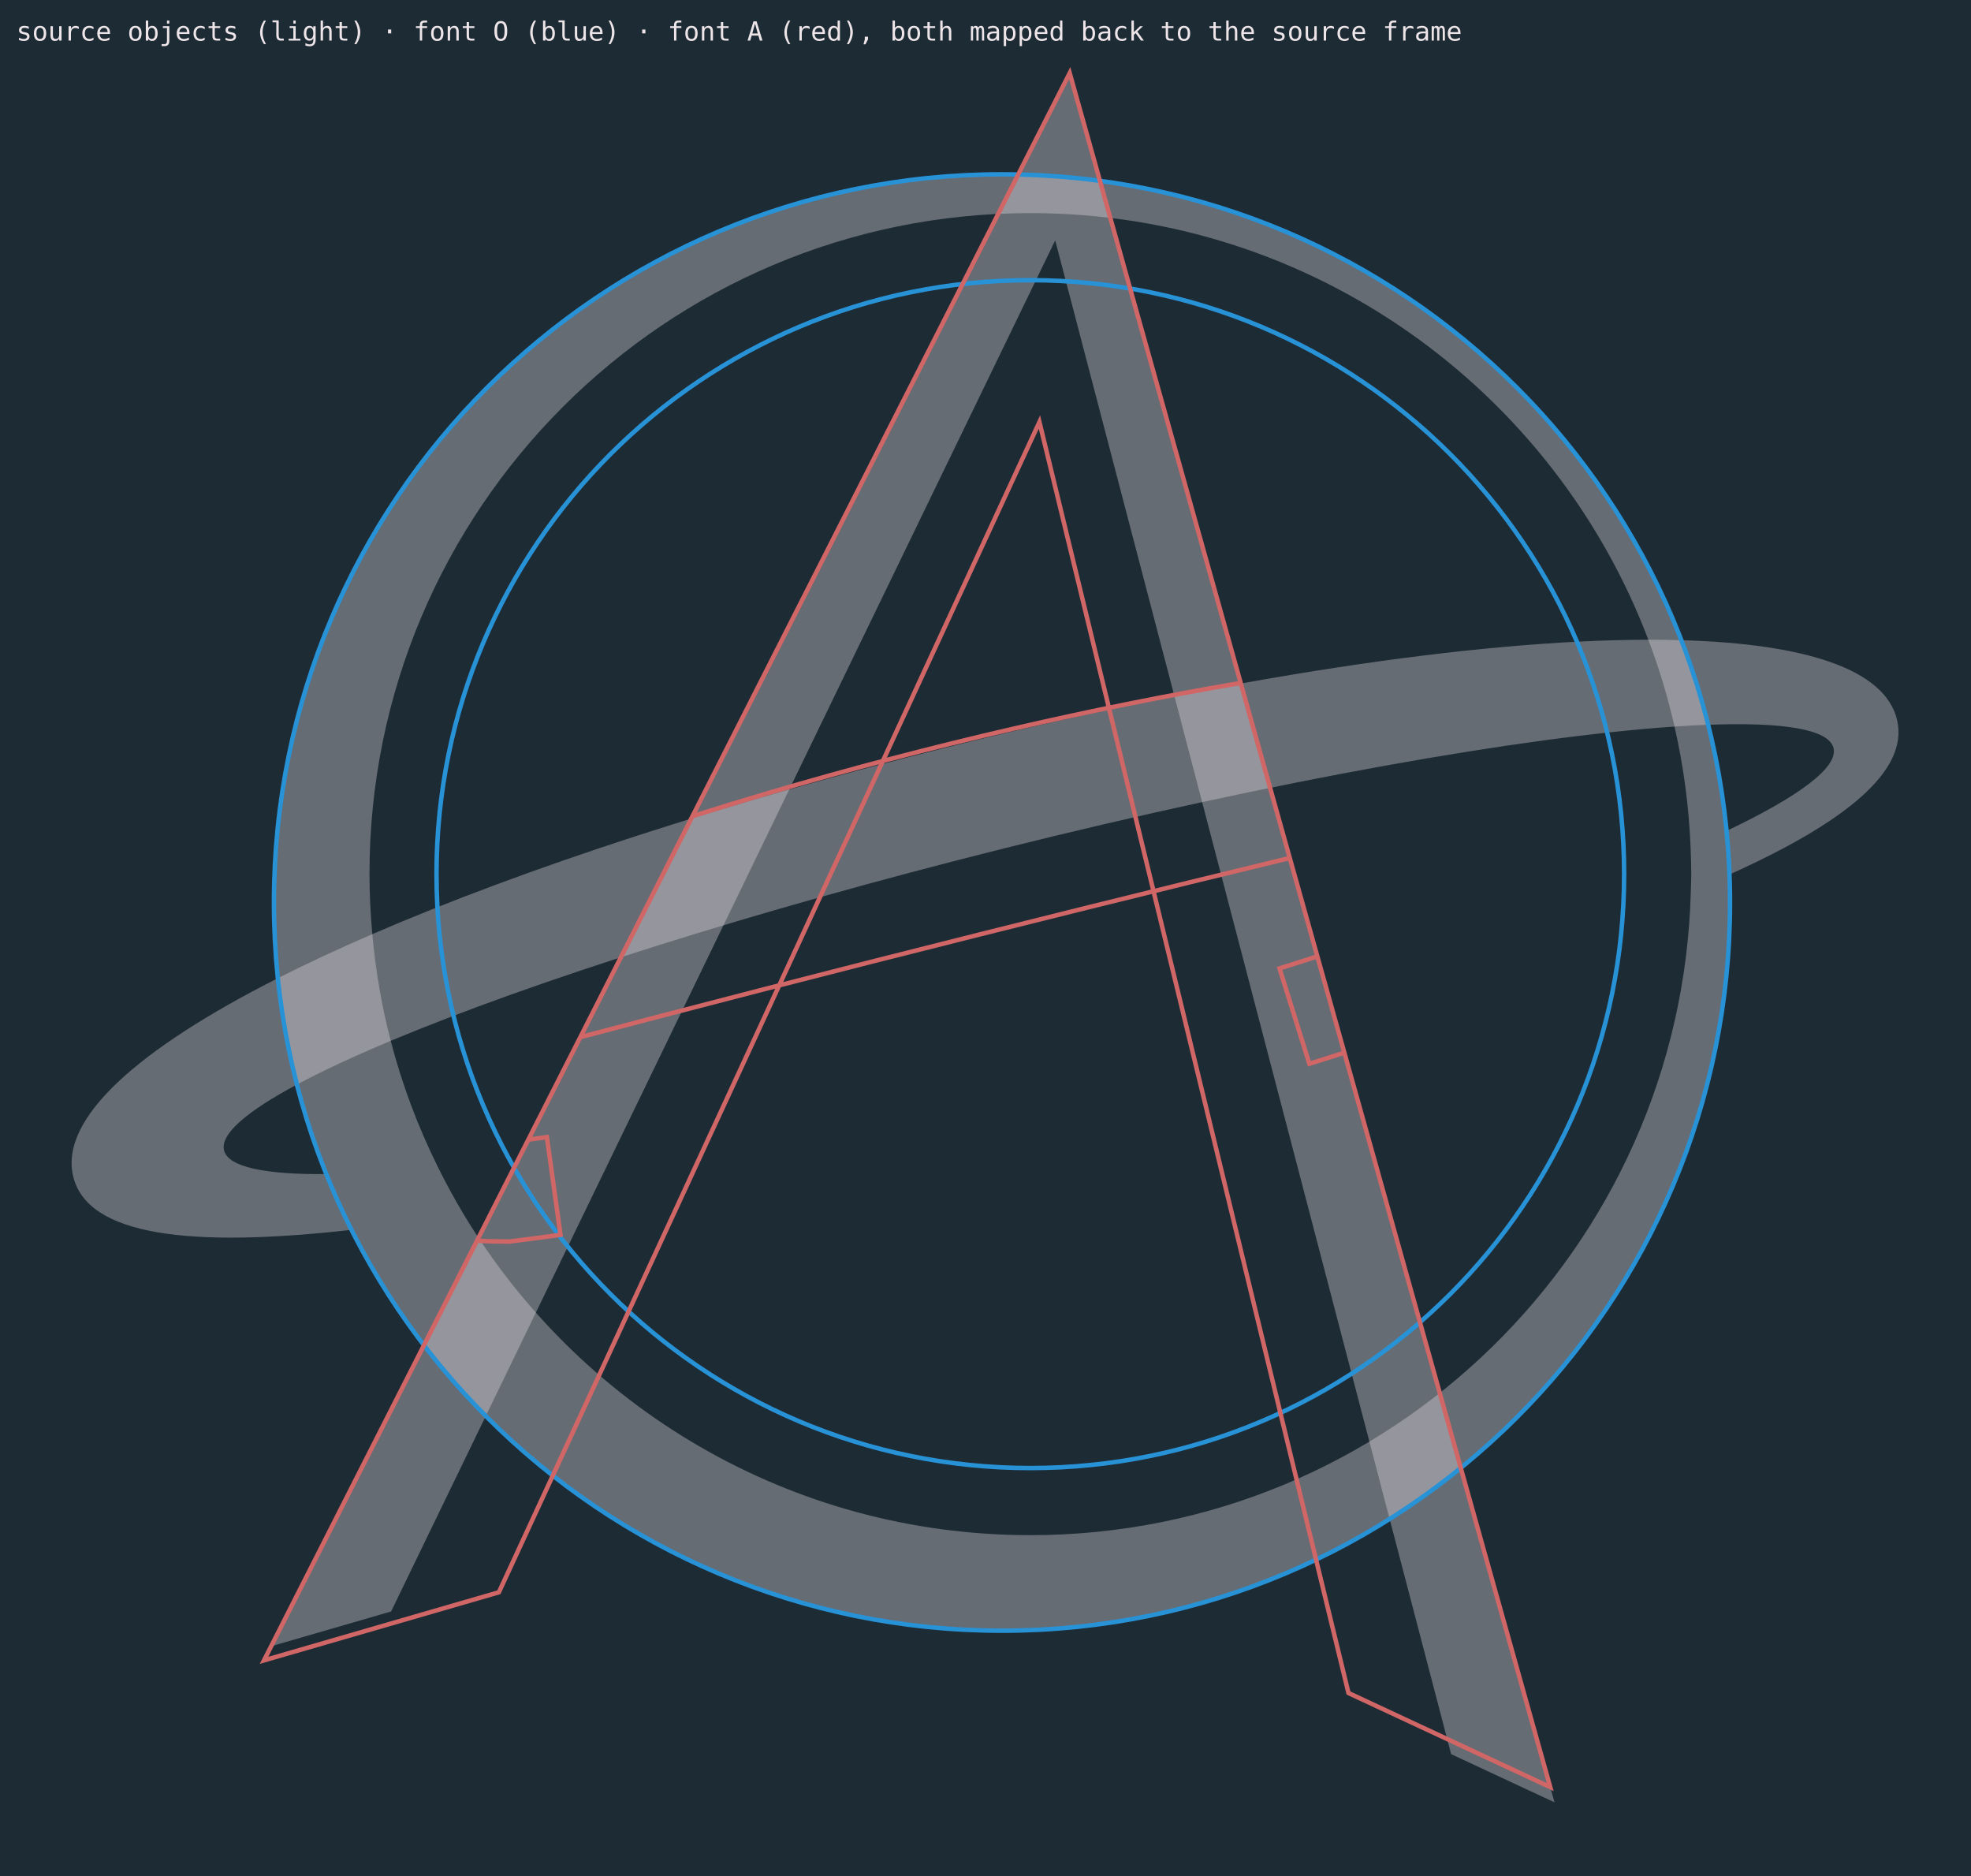
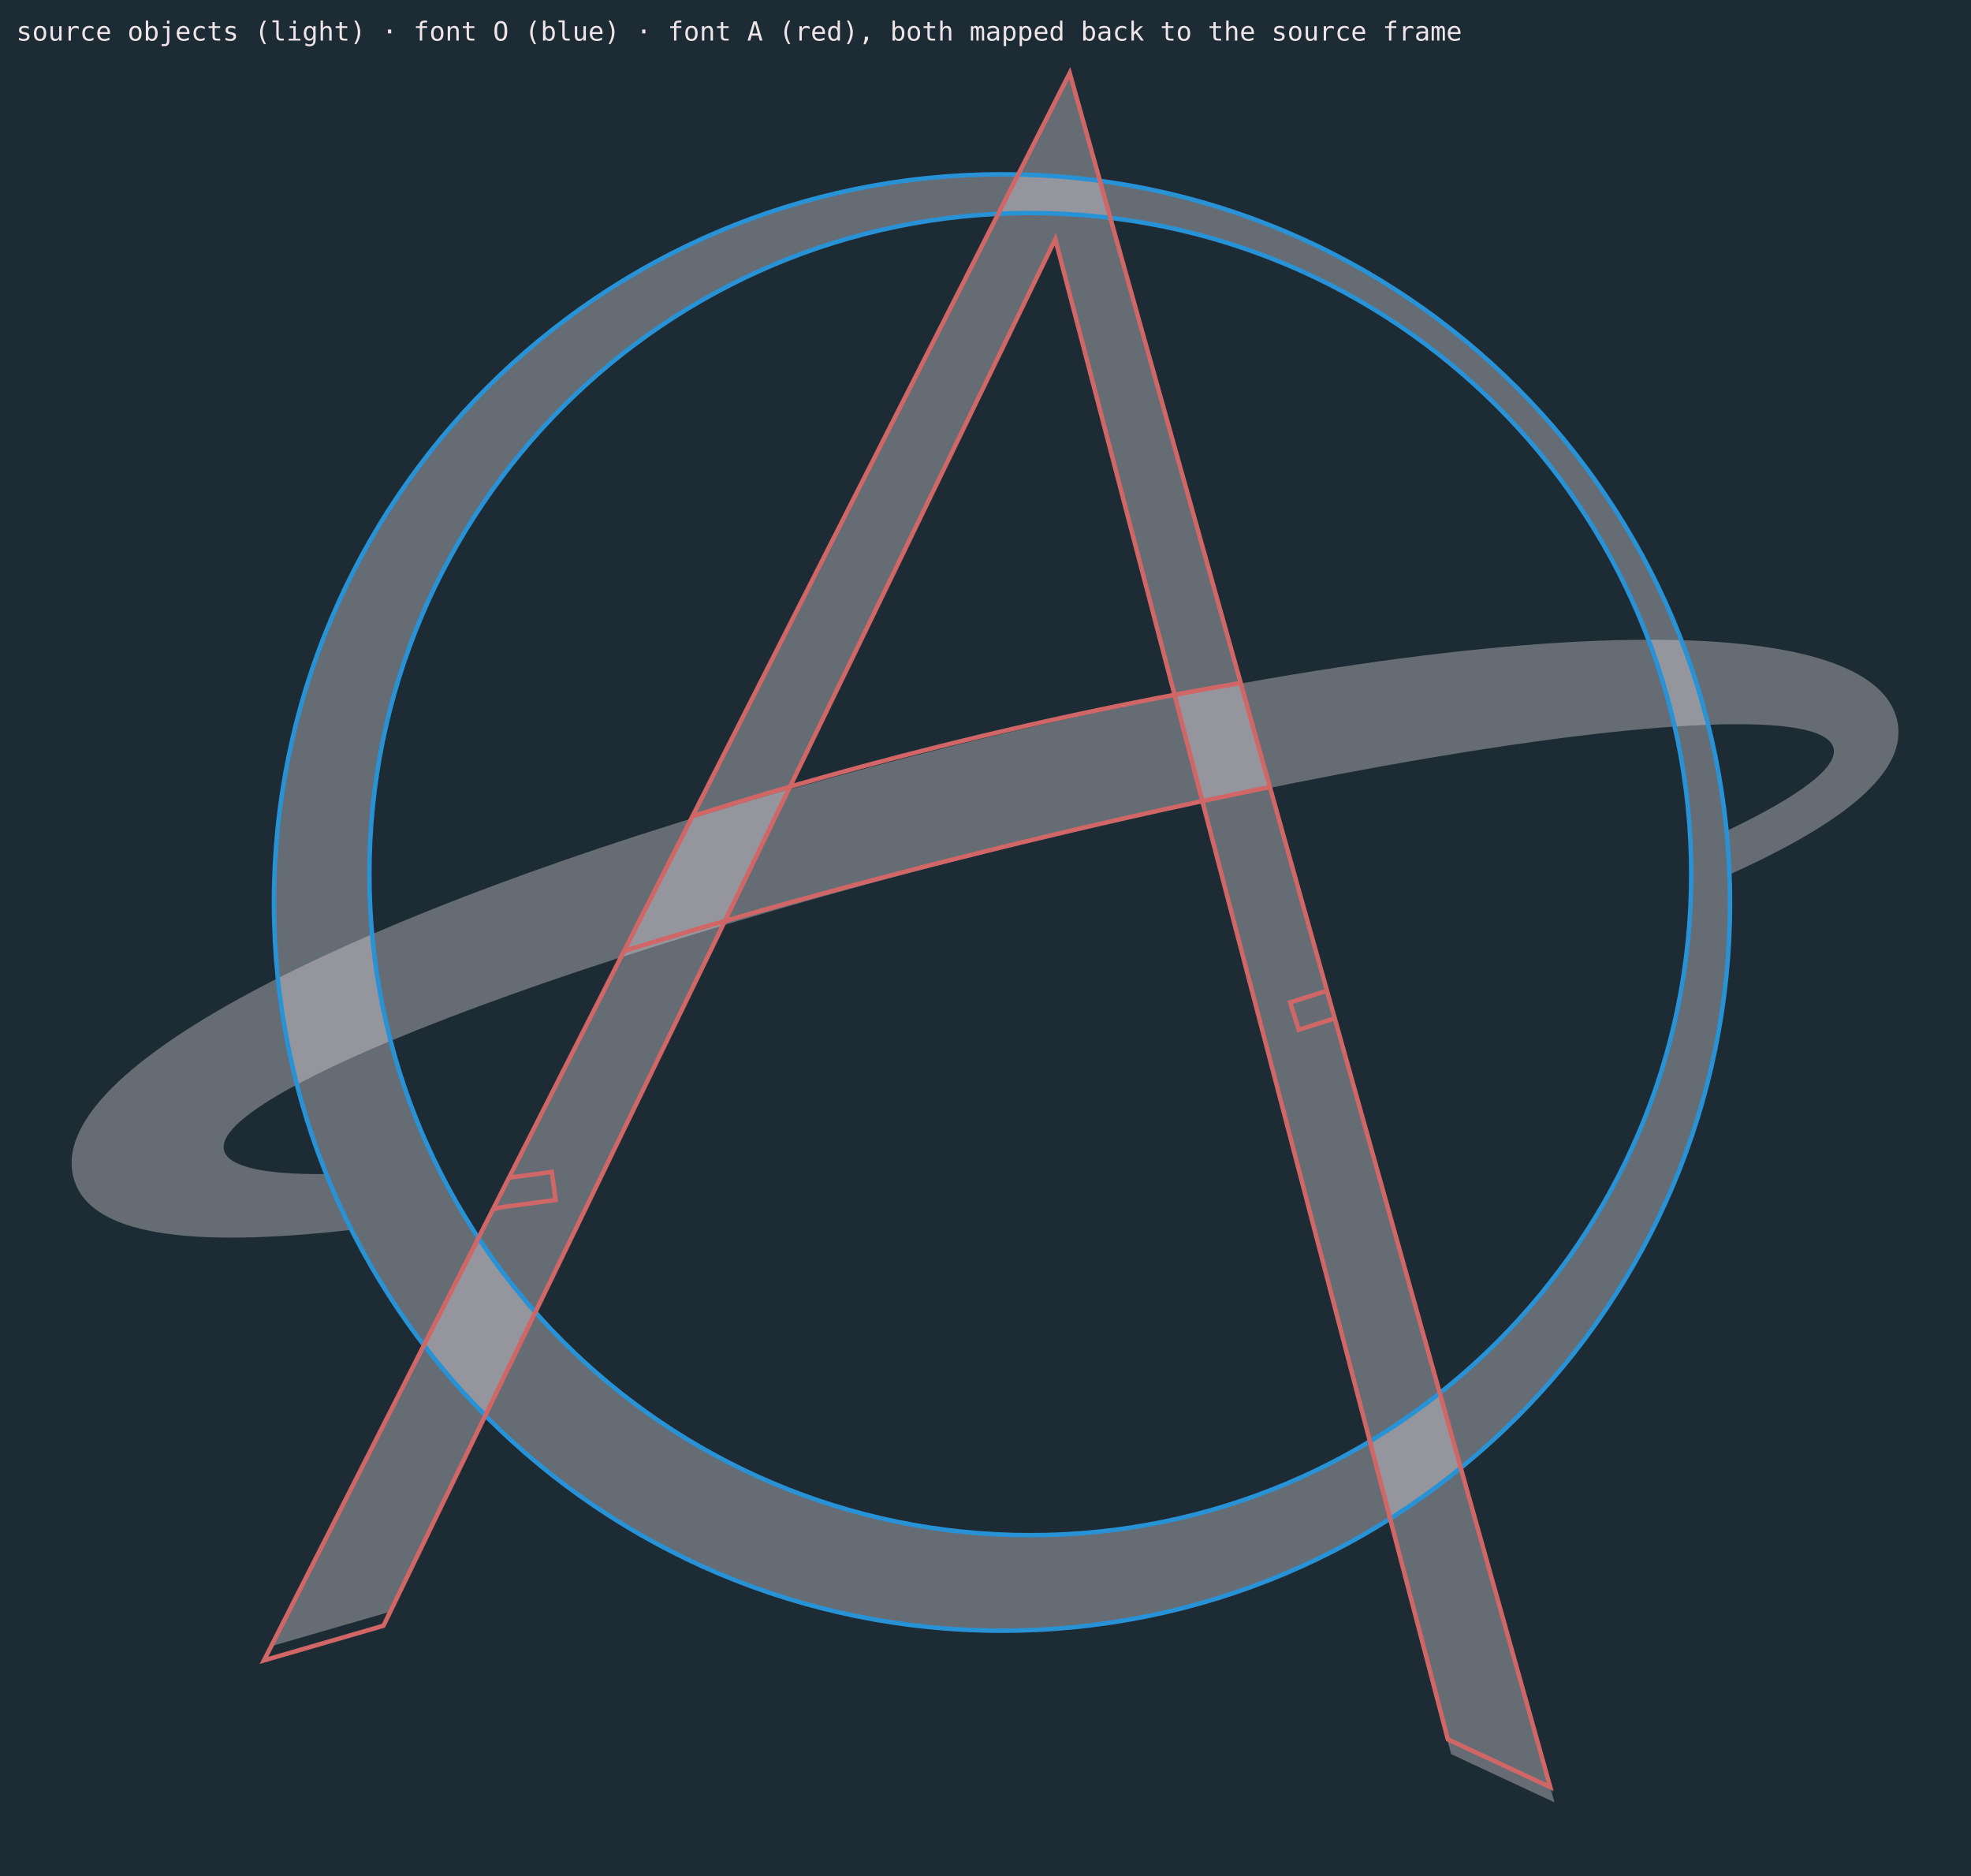
<svg xmlns="http://www.w3.org/2000/svg" width="971" height="924">
  <rect width="100%" height="100%" fill="#1D2B35" />
  <g transform="translate(34.96,930.73) scale(9,-9)">
    <path d="M52.516,19.400 C39.341,19.400 27.814,26.445 21.488,36.972 C20.986,37.809 20.519,38.669 20.084,39.548 C19.001,41.734 18.129,44.043 17.503,46.452 C17.011,48.342 16.675,50.294 16.495,52.291 C16.398,53.374 16.340,54.468 16.340,55.576 C16.340,75.555 32.537,91.752 52.516,91.752 C67.978,91.752 81.167,82.049 86.344,68.402 C86.927,66.866 87.405,65.279 87.776,63.651 C88.264,61.513 88.565,59.306 88.655,57.043 C88.674,56.556 88.692,56.068 88.692,55.576 C88.692,55.263 88.676,54.954 88.668,54.643 C88.172,35.096 72.182,19.400 52.516,19.400 Z M90.772,55.550 C90.742,56.352 90.694,57.149 90.617,57.937 C90.424,59.921 90.083,61.862 89.610,63.750 C89.212,65.333 88.715,66.876 88.135,68.379 C82.372,83.290 67.907,93.871 50.963,93.871 C28.955,93.871 11.114,76.030 11.114,54.023 C11.114,52.624 11.188,51.243 11.329,49.882 C11.534,47.895 11.883,45.951 12.370,44.061 C12.802,42.380 13.351,40.748 13.990,39.160 C14.408,38.121 14.869,37.104 15.370,36.110 C21.930,23.102 35.400,14.174 50.963,14.174 C72.970,14.174 90.811,32.015 90.811,54.023 C90.811,54.535 90.791,55.042 90.772,55.550 Z" fill="#EEE5E9" fill-opacity="0.35" fill-rule="nonzero" />
    <path d="M99.957,64.016 C99.303,66.786 94.961,68.185 88.135,68.380 C87.556,68.396 86.958,68.403 86.344,68.403 C76.825,68.391 63.178,66.321 48.072,62.545 C35.956,59.517 24.924,55.936 16.496,52.292 C14.641,51.490 12.915,50.686 11.329,49.883 C3.721,46.033 -0.618,42.233 0.116,39.060 C0.881,35.757 6.583,35.118 15.370,36.111 C14.869,37.105 14.409,38.122 13.991,39.161 C10.628,39.129 8.608,39.542 8.379,40.460 C8.159,41.341 9.614,42.589 12.370,44.062 C13.764,44.807 15.485,45.609 17.503,46.453 C25.274,49.702 37.332,53.549 51.052,56.979 C66.014,60.719 79.459,63.087 87.776,63.652 C88.418,63.695 89.031,63.729 89.610,63.750 C93.728,63.905 96.222,63.508 96.479,62.481 C96.745,61.418 94.578,59.823 90.618,57.938 C90.695,57.149 90.742,56.352 90.773,55.551 C97.104,58.397 100.617,61.220 99.957,64.016 Z" fill="#EEE5E9" fill-opacity="0.35" fill-rule="nonzero" />
    <path d="M10.958,13.321 L17.523,15.224 L53.876,90.260 L75.548,7.417 L81.207,4.778 L54.669,99.415 L10.958,13.321 Z" fill="#EEE5E9" fill-opacity="0.35" fill-rule="nonzero" />
-     <path d="M90.814,54.023 C90.814,76.032 72.972,93.875 50.963,93.875 C28.953,93.875 11.111,76.032 11.111,54.023 C11.111,32.014 28.953,14.172 50.963,14.172 C72.972,14.172 90.814,32.014 90.814,54.023 Z M85.017,55.577 C85.017,37.626 70.465,23.073 52.513,23.073 C34.562,23.073 20.009,37.626 20.009,55.577 C20.009,73.529 34.562,88.081 52.513,88.081 C70.465,88.081 85.017,73.529 85.017,55.577 Z" fill="none" stroke="#2892D7" stroke-width="0.244" fill-rule="nonzero" />
-     <path d="M10.566,12.548 L23.424,16.275 L53.012,80.319 L69.929,10.762 L80.973,5.612 L54.669,99.415 Z M64.028,66.039 C59.877,65.333 55.748,64.496 51.646,63.550 C47.104,62.503 42.593,61.321 38.123,60.001 C36.752,59.596 35.384,59.178 34.021,58.746 L27.882,46.654 C29.281,47.024 30.681,47.392 32.081,47.758 C39.935,49.809 47.804,51.804 55.683,53.758 C59.357,54.669 63.034,55.571 66.714,56.459 Z M22.227,35.517 L22.330,35.511 L22.501,35.501 L22.673,35.491 L22.867,35.483 L23.081,35.481 L23.275,35.479 L23.448,35.476 L23.623,35.473 L23.797,35.470 L23.973,35.467 L24.146,35.488 L24.319,35.510 L24.493,35.531 L24.668,35.554 L24.843,35.576 L25.018,35.598 L25.194,35.621 L25.370,35.644 L25.547,35.667 L25.724,35.691 L25.902,35.715 L26.080,35.739 L26.259,35.763 L26.438,35.788 L26.617,35.812 L26.796,35.837 L26.051,41.185 L25.876,41.161 L25.702,41.137 L25.528,41.113 L25.355,41.089 L25.183,41.066 L25.035,41.046 Z M68.228,51.061 L68.221,51.059 L68.031,51.013 L67.845,50.953 L67.659,50.893 L67.472,50.834 L67.285,50.774 L67.098,50.715 L66.910,50.655 L66.722,50.596 L66.533,50.537 L66.345,50.478 L66.155,50.418 L67.787,45.198 L67.979,45.258 L68.172,45.319 L68.365,45.380 L68.558,45.440 L68.750,45.501 L68.941,45.562 L69.133,45.623 L69.324,45.684 L69.514,45.745 L69.702,45.805 Z" fill="none" stroke="#D16666" stroke-width="0.244" fill-rule="nonzero" />
+     <path d="M90.814,54.023 C90.814,76.032 72.972,93.875 50.963,93.875 C28.953,93.875 11.111,76.032 11.111,54.023 C11.111,32.014 28.953,14.172 50.963,14.172 C72.972,14.172 90.814,32.014 90.814,54.023 Z M88.691,55.577 C88.691,35.597 72.494,19.399 52.513,19.399 C32.533,19.399 16.335,35.597 16.335,55.577 C16.335,75.558 32.533,91.755 52.513,91.755 C72.494,91.755 88.691,75.558 88.691,55.577 Z" fill="none" stroke="#2892D7" stroke-width="0.244" fill-rule="nonzero" />
+     <path d="M10.566,12.548 L17.104,14.443 L53.881,90.328 L75.370,8.225 L80.973,5.612 L54.669,99.415 Z M64.028,66.039 C59.877,65.333 55.748,64.496 51.646,63.550 C47.104,62.503 42.593,61.321 38.123,60.001 C36.752,59.596 35.384,59.178 34.021,58.746 L30.277,51.371 C31.005,51.595 31.734,51.816 32.464,52.035 C38.288,53.779 44.161,55.368 50.062,56.828 C55.224,58.106 60.413,59.287 65.626,60.341 Z M23.103,37.242 L23.235,37.270 L23.403,37.306 L23.571,37.342 L23.739,37.378 L23.910,37.399 L24.081,37.420 L24.253,37.441 L24.426,37.463 L24.599,37.485 L24.772,37.508 L24.946,37.530 L25.120,37.553 L25.295,37.576 L25.470,37.599 L25.645,37.623 L25.822,37.646 L25.998,37.670 L26.175,37.695 L26.353,37.719 L26.530,37.744 L26.317,39.279 L26.140,39.254 L25.964,39.230 L25.789,39.206 L25.614,39.182 L25.439,39.158 L25.265,39.135 L25.091,39.112 L24.918,39.089 L24.746,39.067 L24.574,39.044 L24.402,39.022 L24.231,39.000 L24.060,38.979 L23.980,38.969 Z M68.751,49.198 L68.628,49.156 L68.440,49.096 L68.252,49.036 L68.064,48.976 L67.876,48.916 L67.687,48.856 L67.497,48.796 L67.308,48.736 L67.118,48.677 L66.928,48.617 L66.737,48.557 L67.205,47.059 L67.397,47.119 L67.588,47.179 L67.779,47.239 L67.970,47.300 L68.161,47.360 L68.351,47.420 L68.541,47.481 L68.730,47.541 L68.919,47.602 L69.108,47.662 L69.176,47.683 Z" fill="none" stroke="#D16666" stroke-width="0.244" fill-rule="nonzero" />
  </g>
  <text x="8" y="20" fill="#EEE5E9" font-family="monospace" font-size="13">source objects (light) · font O (blue) · font A (red), both mapped back to the source frame</text>
</svg>
